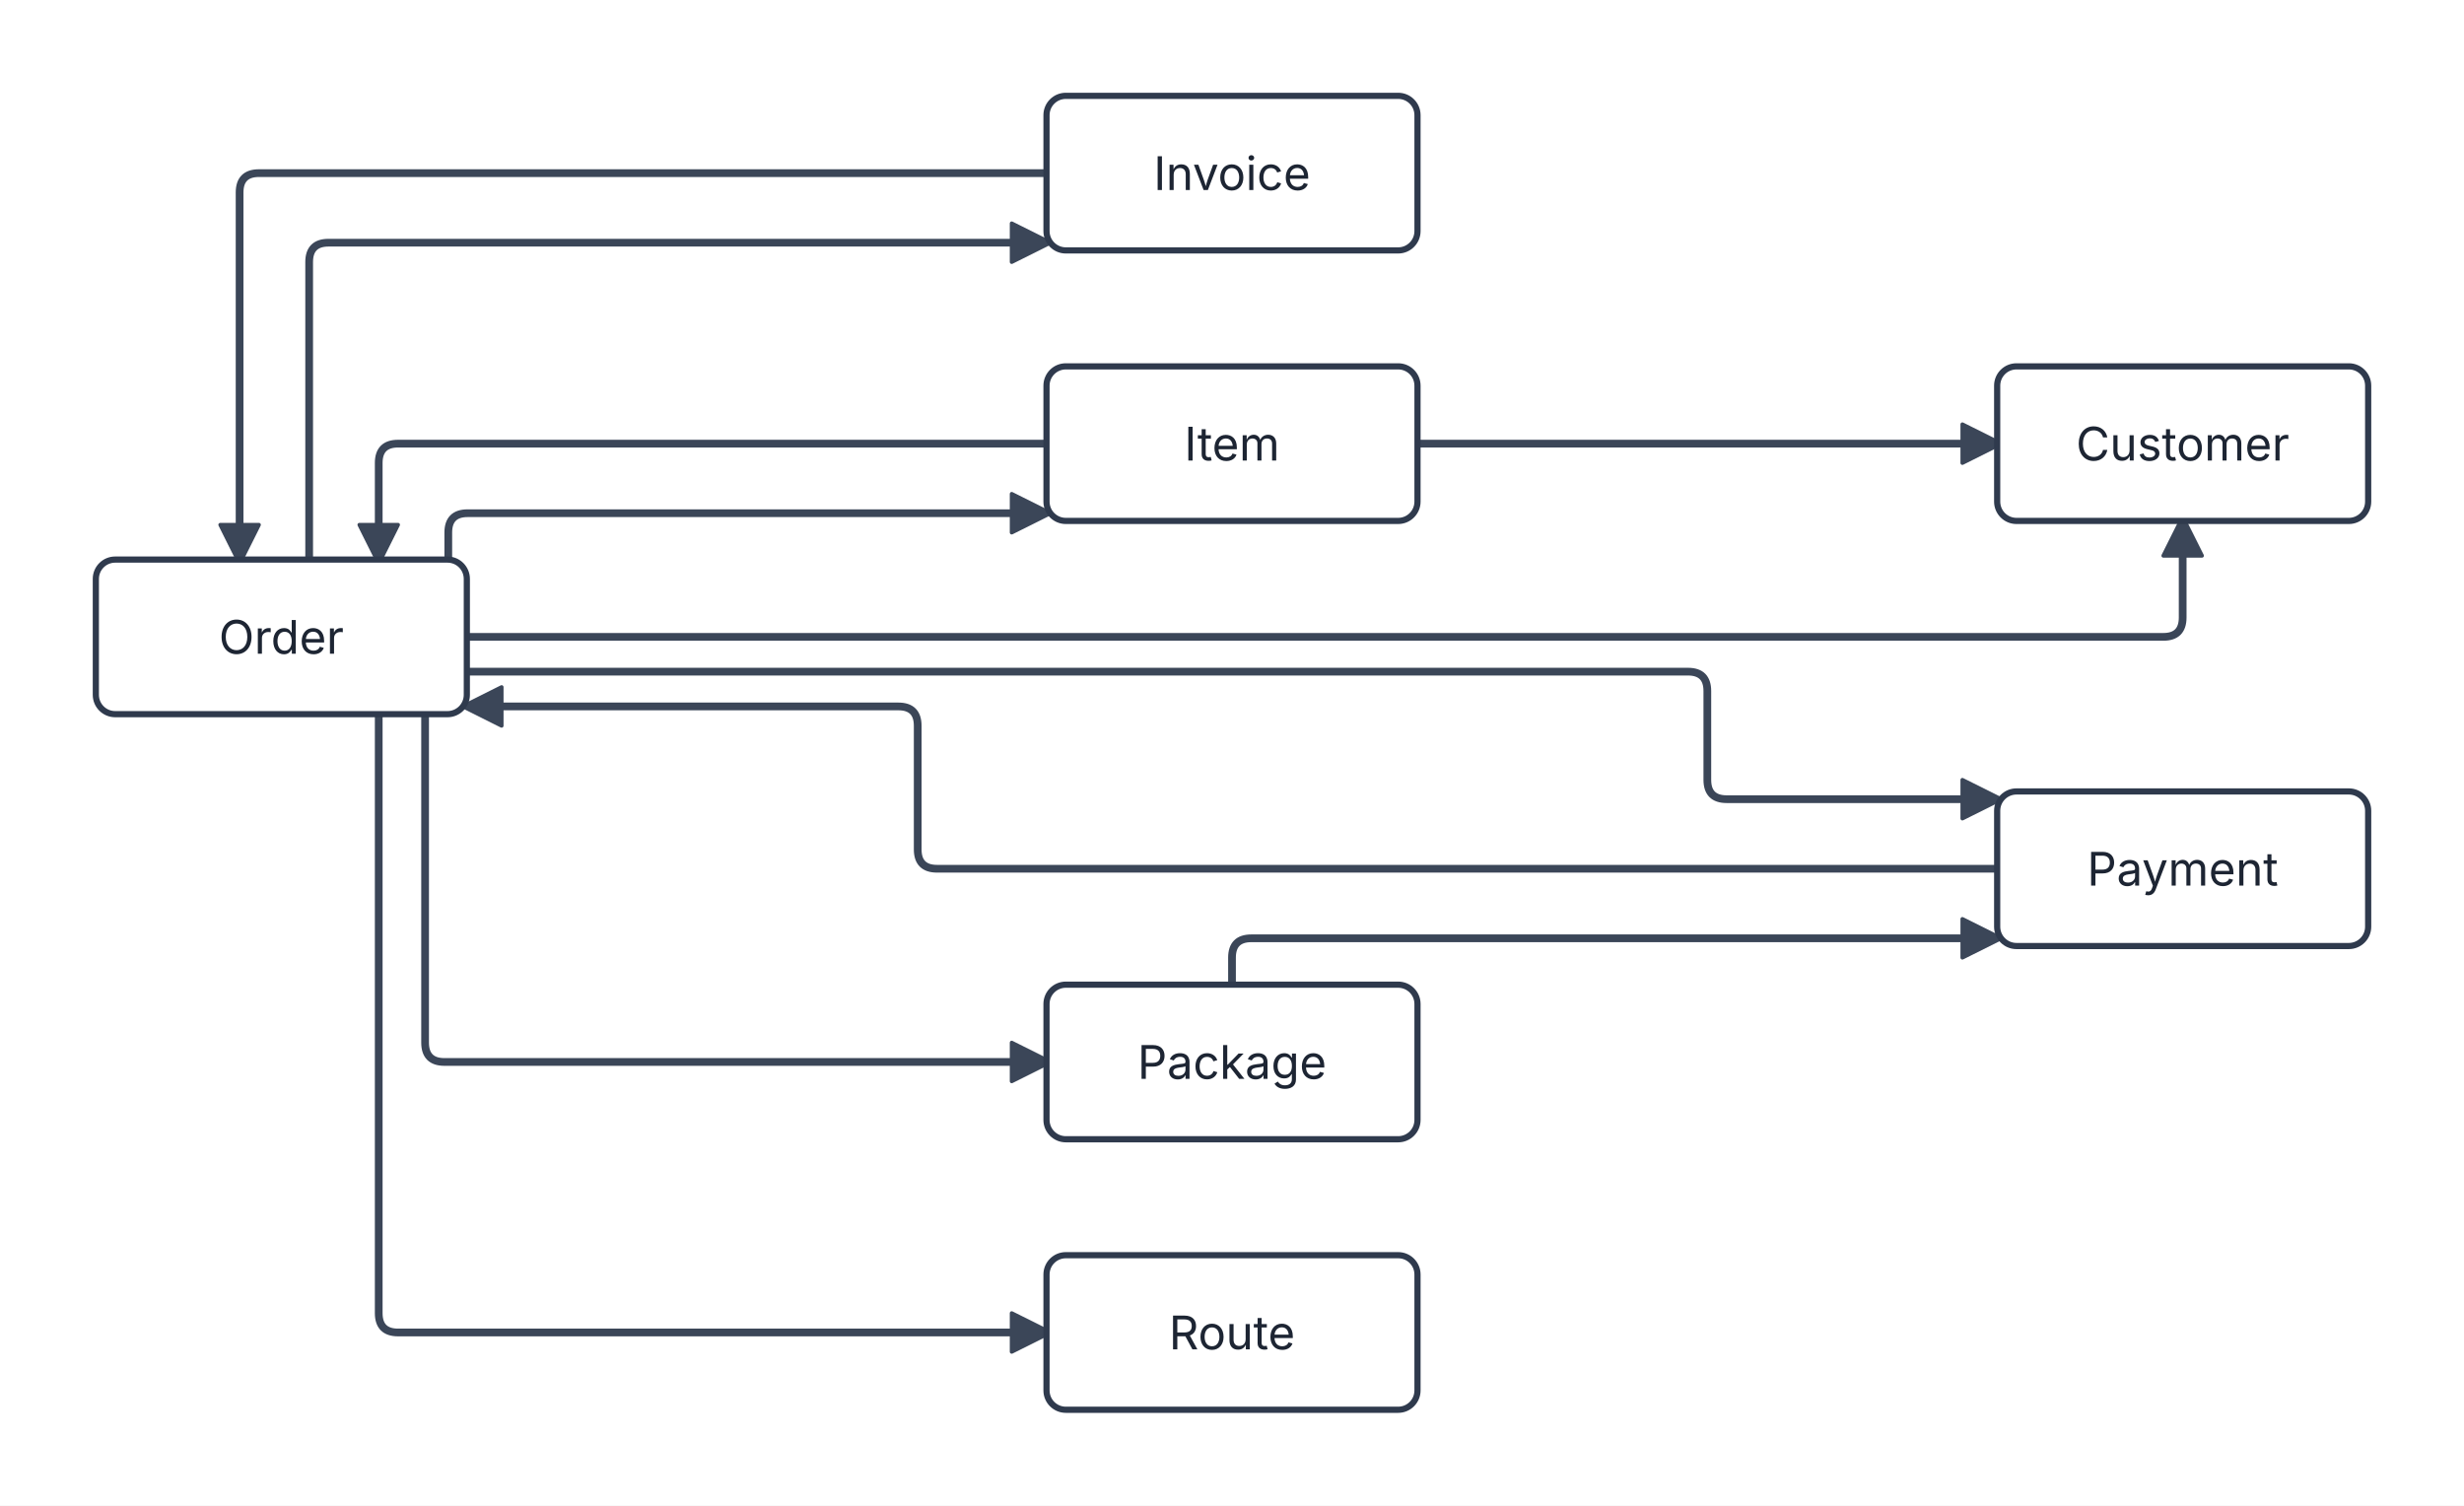
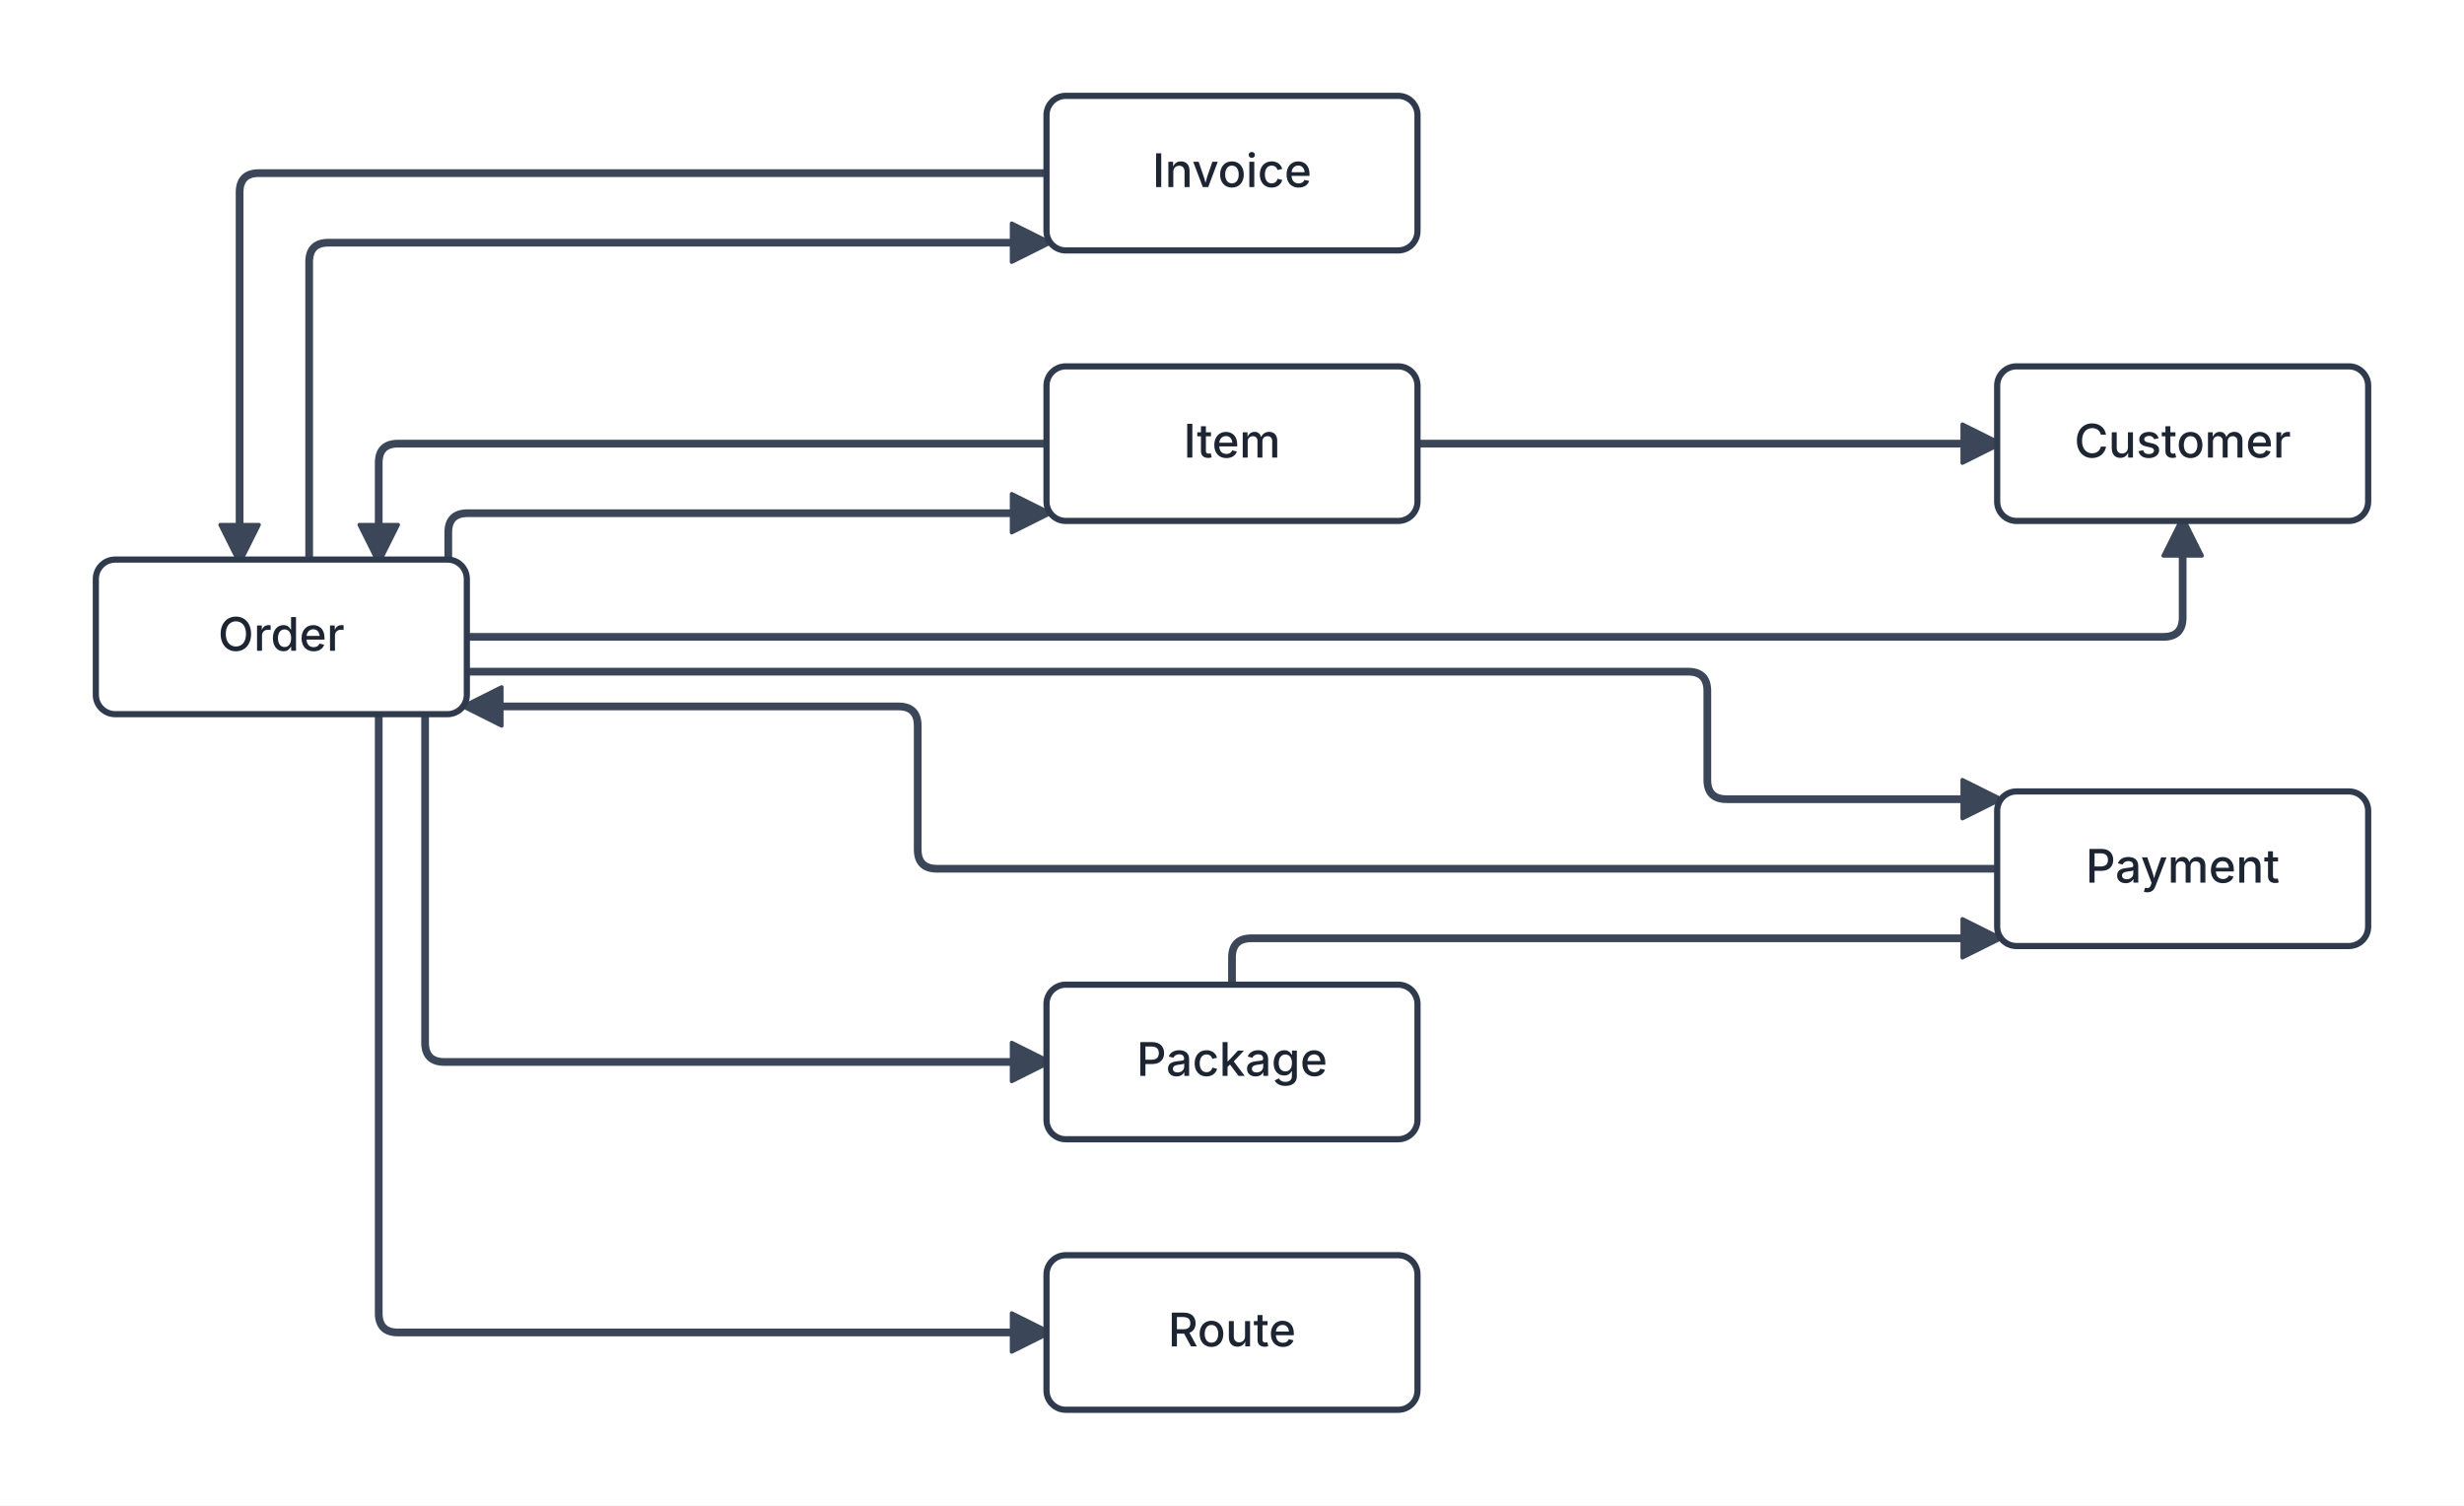
<svg xmlns="http://www.w3.org/2000/svg" viewBox="-24.80 -74.80 637.60 389.60" width="637.60" height="389.60" font-family="Inter, system-ui, -apple-system, sans-serif">
  <defs>
    <marker id="gl-mk-0" markerWidth="12.00" markerHeight="12.00" viewBox="0 0 12.00 12" orient="auto" refX="1.00" refY="6" markerUnits="userSpaceOnUse">
      <path d="M 1,1 L 11,6 L 1,11 Z" fill="#3b4658" stroke="#3b4658" stroke-linejoin="round" />
    </marker>
  </defs>
  <rect x="-24.80" y="-74.80" width="637.60" height="389.60" fill="#ffffff" />
  <g id="edges">
    <path d="M 91.20,70.00 L 91.20,63.00 Q 91.20,58.00 96.20,58.00 L 237.00,58.00" fill="none" stroke="#3b4658" stroke-width="2.00" marker-end="url(#gl-mk-0)" />
    <path d="M 246.00,40.00 L 78.20,40.00 Q 73.20,40.00 73.20,45.00 L 73.20,61.00" fill="none" stroke="#3b4658" stroke-width="2.00" marker-end="url(#gl-mk-0)" />
    <path d="M 342.00,40.00 L 483.00,40.00" fill="none" stroke="#3b4658" stroke-width="2.00" marker-end="url(#gl-mk-0)" />
    <path d="M 96.00,90.00 L 535.00,90.00 Q 540.00,90.00 540.00,85.00 L 540.00,69.00" fill="none" stroke="#3b4658" stroke-width="2.00" marker-end="url(#gl-mk-0)" />
    <path d="M 55.20,70.00 L 55.20,-7.00 Q 55.20,-12.00 60.20,-12.00 L 237.00,-12.00" fill="none" stroke="#3b4658" stroke-width="2.00" marker-end="url(#gl-mk-0)" />
    <path d="M 246.00,-30.00 L 42.20,-30.00 Q 37.20,-30.00 37.20,-25.00 L 37.20,61.00" fill="none" stroke="#3b4658" stroke-width="2.00" marker-end="url(#gl-mk-0)" />
    <path d="M 85.20,110.00 L 85.20,195.00 Q 85.20,200.00 90.20,200.00 L 237.00,200.00" fill="none" stroke="#3b4658" stroke-width="2.00" marker-end="url(#gl-mk-0)" />
    <path d="M 294.00,180.00 L 294.00,173.00 Q 294.00,168.00 299.00,168.00 L 483.00,168.00" fill="none" stroke="#3b4658" stroke-width="2.00" marker-end="url(#gl-mk-0)" />
    <path d="M 96.00,99.00 L 412.00,99.00 Q 417.00,99.00 417.00,104.00 L 417.00,127.00 Q 417.00,132.00 422.00,132.00 L 483.00,132.00" fill="none" stroke="#3b4658" stroke-width="2.00" marker-end="url(#gl-mk-0)" />
    <path d="M 492.00,150.00 L 217.67,150.00 Q 212.67,150.00 212.67,145.00 L 212.67,113.00 Q 212.67,108.00 207.67,108.00 L 105.00,108.00" fill="none" stroke="#3b4658" stroke-width="2.00" marker-end="url(#gl-mk-0)" />
    <path d="M 73.20,110.00 L 73.20,265.00 Q 73.20,270.00 78.20,270.00 L 237.00,270.00" fill="none" stroke="#3b4658" stroke-width="2.00" marker-end="url(#gl-mk-0)" />
  </g>
  <g id="nodes">
    <rect x="0.00" y="70.00" width="96.00" height="40.00" rx="5.00" fill="#ffffff" stroke="#2f3a4d" stroke-width="1.60" />
-     <text x="48.00" y="90.00" text-anchor="middle" dominant-baseline="central" font-size="12.00" font-weight="500.00" fill="#1d2533">Order</text>
+     <text x="48.00" y="93.60" text-anchor="middle" font-size="12.00" font-weight="500" fill="#1d2533">Order</text>
    <rect x="246.00" y="20.00" width="96.00" height="40.00" rx="5.00" fill="#ffffff" stroke="#2f3a4d" stroke-width="1.60" />
-     <text x="294.00" y="40.00" text-anchor="middle" dominant-baseline="central" font-size="12.00" font-weight="500.00" fill="#1d2533">Item</text>
+     <text x="294.00" y="43.60" text-anchor="middle" font-size="12.00" font-weight="500" fill="#1d2533">Item</text>
    <rect x="492.00" y="20.00" width="96.00" height="40.00" rx="5.00" fill="#ffffff" stroke="#2f3a4d" stroke-width="1.60" />
-     <text x="540.00" y="40.00" text-anchor="middle" dominant-baseline="central" font-size="12.00" font-weight="500.00" fill="#1d2533">Customer</text>
+     <text x="540.00" y="43.60" text-anchor="middle" font-size="12.00" font-weight="500" fill="#1d2533">Customer</text>
    <rect x="246.00" y="-50.00" width="96.00" height="40.00" rx="5.00" fill="#ffffff" stroke="#2f3a4d" stroke-width="1.60" />
-     <text x="294.00" y="-30.00" text-anchor="middle" dominant-baseline="central" font-size="12.00" font-weight="500.00" fill="#1d2533">Invoice</text>
+     <text x="294.00" y="-26.40" text-anchor="middle" font-size="12.00" font-weight="500" fill="#1d2533">Invoice</text>
    <rect x="246.00" y="180.00" width="96.00" height="40.00" rx="5.00" fill="#ffffff" stroke="#2f3a4d" stroke-width="1.60" />
-     <text x="294.00" y="200.00" text-anchor="middle" dominant-baseline="central" font-size="12.00" font-weight="500.00" fill="#1d2533">Package</text>
+     <text x="294.00" y="203.60" text-anchor="middle" font-size="12.00" font-weight="500" fill="#1d2533">Package</text>
    <rect x="492.00" y="130.00" width="96.00" height="40.00" rx="5.00" fill="#ffffff" stroke="#2f3a4d" stroke-width="1.60" />
-     <text x="540.00" y="150.00" text-anchor="middle" dominant-baseline="central" font-size="12.00" font-weight="500.00" fill="#1d2533">Payment</text>
+     <text x="540.00" y="153.60" text-anchor="middle" font-size="12.00" font-weight="500" fill="#1d2533">Payment</text>
    <rect x="246.00" y="250.00" width="96.00" height="40.00" rx="5.00" fill="#ffffff" stroke="#2f3a4d" stroke-width="1.60" />
-     <text x="294.00" y="270.00" text-anchor="middle" dominant-baseline="central" font-size="12.00" font-weight="500.00" fill="#1d2533">Route</text>
+     <text x="294.00" y="273.60" text-anchor="middle" font-size="12.00" font-weight="500" fill="#1d2533">Route</text>
  </g>
</svg>
